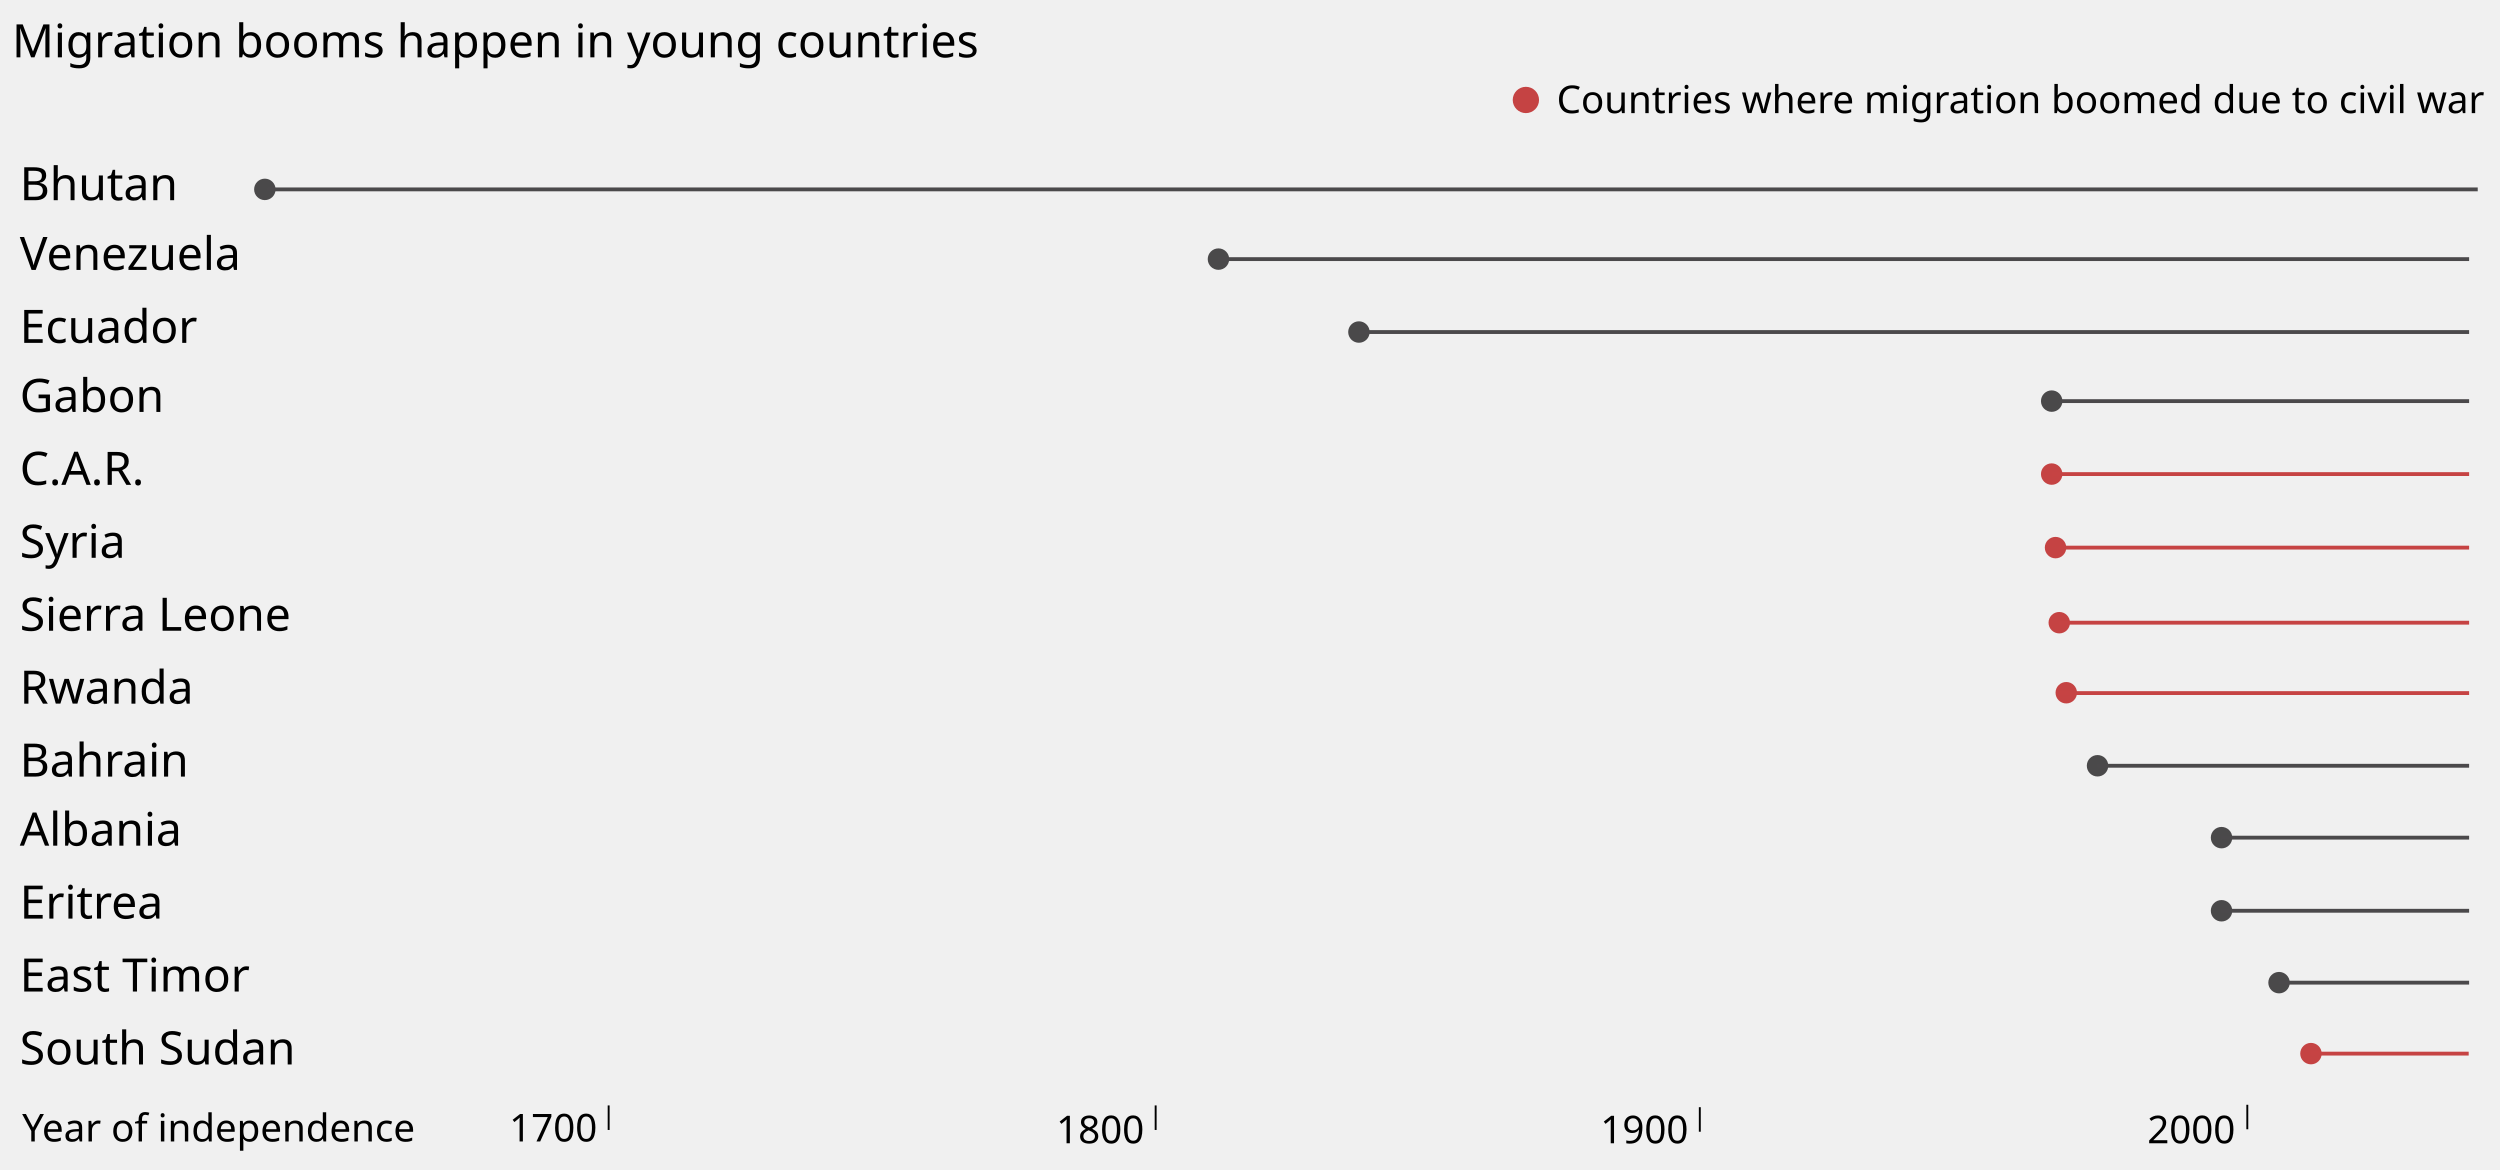
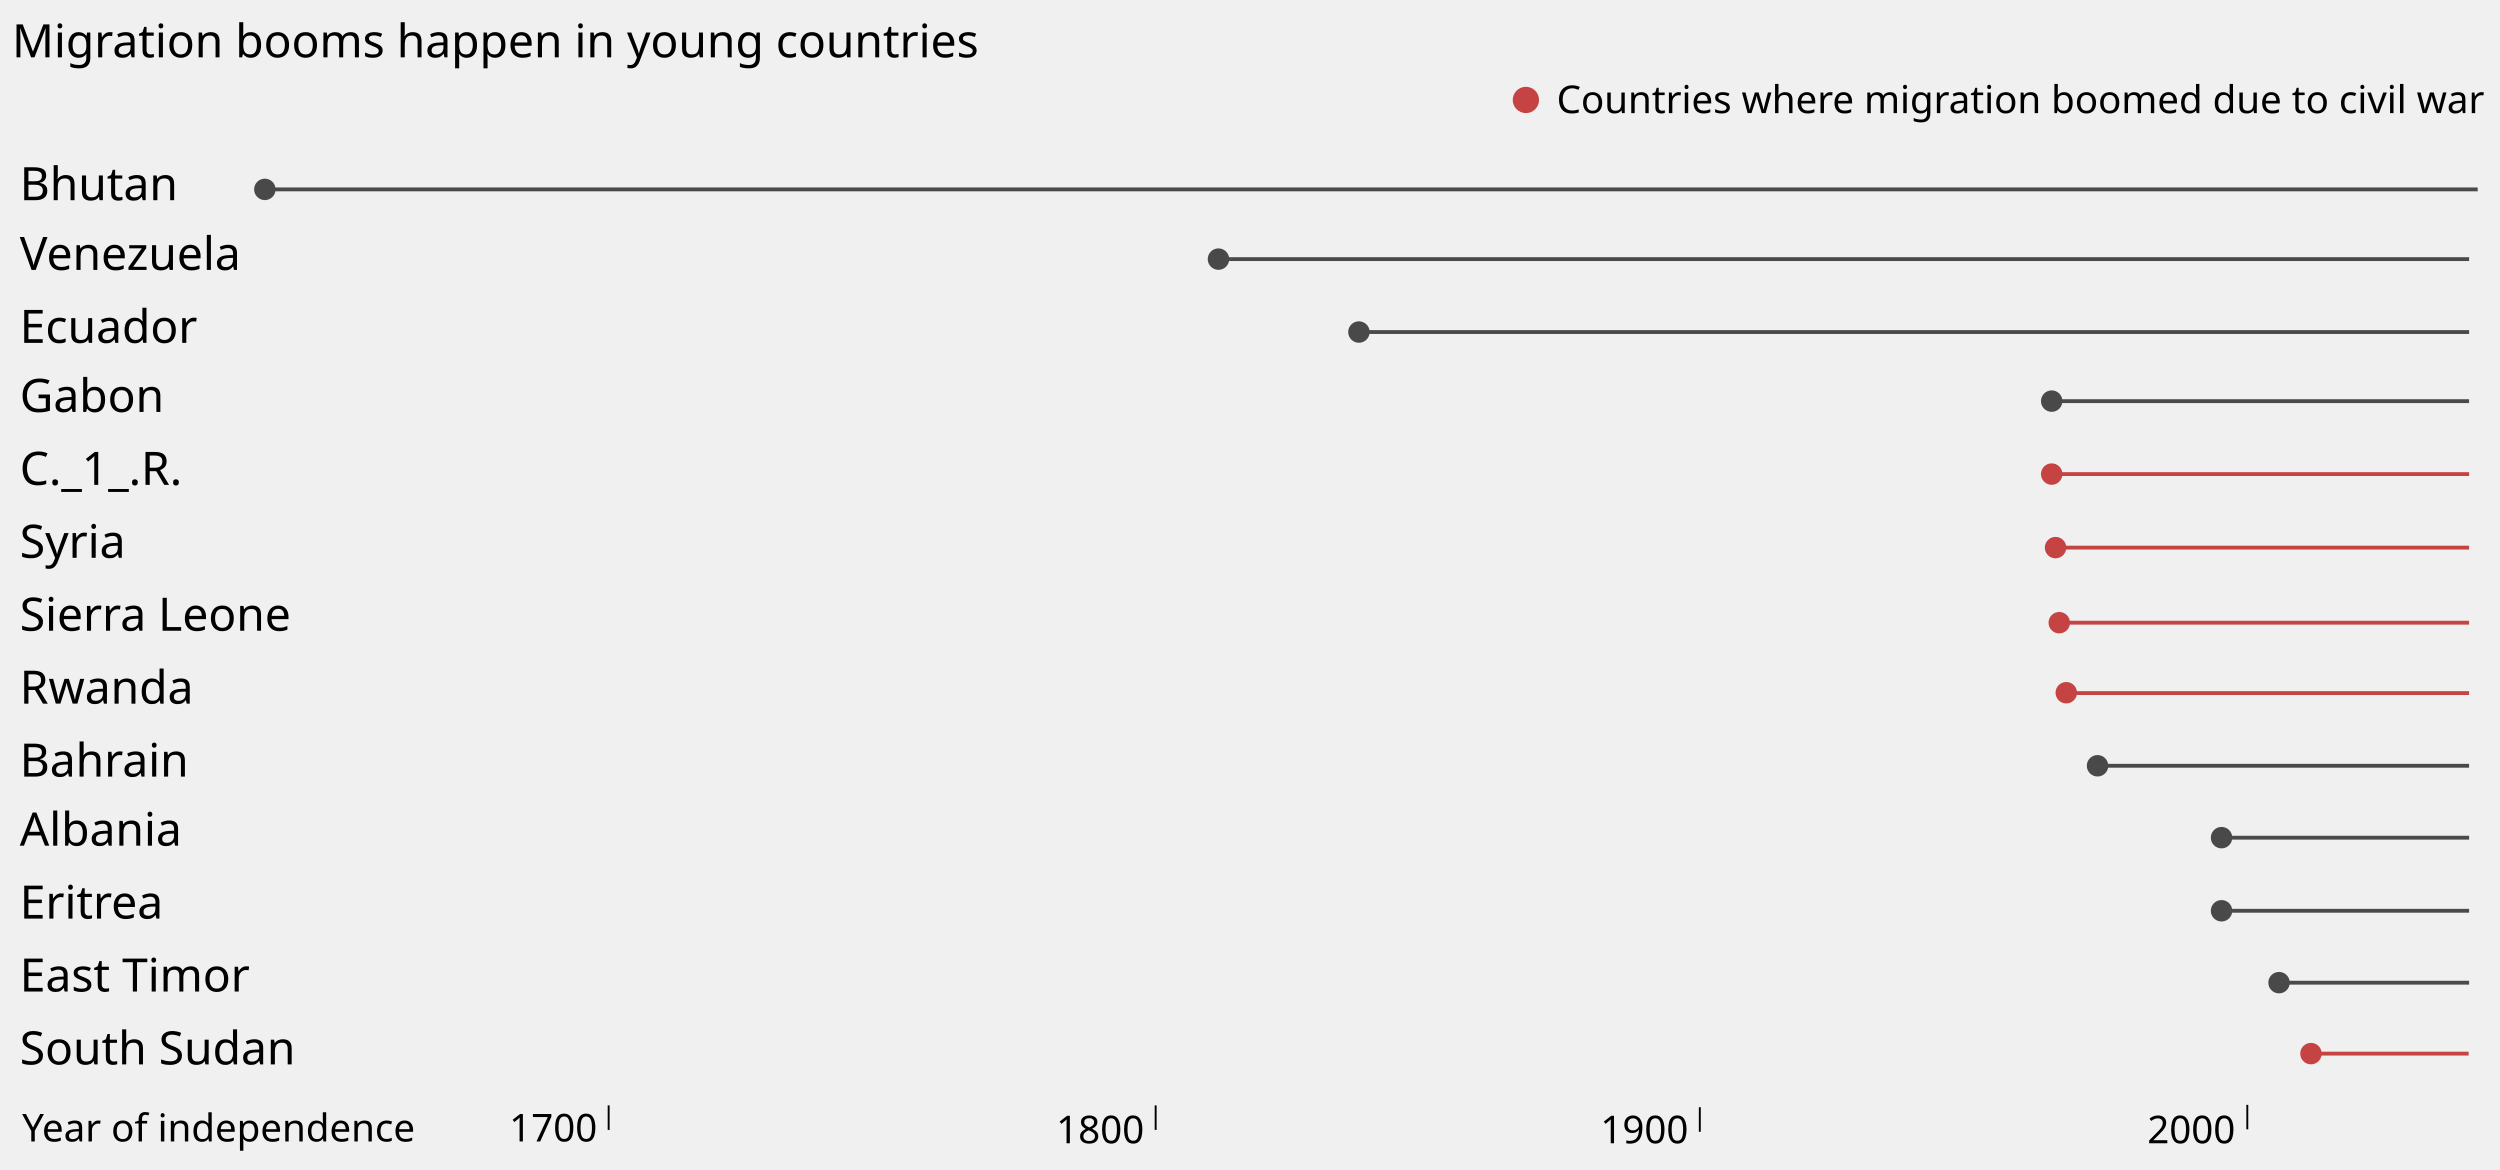
- <svg xmlns="http://www.w3.org/2000/svg" version="1.1" id="Layer_1" x="0px" y="0px" viewBox="0 0 650 304.1" style="enable-background:new 0 0 650 304.1;" xml:space="preserve">
-   <style type="text/css">
- 	.st0{fill:none;stroke:#000000;stroke-width:0.5;stroke-miterlimit:10;}
- 	.st1{fill:#4A494A;}
- 	.st2{fill:none;stroke:#4B494B;stroke-miterlimit:10;}
- 	.st3{fill:#C54343;}
- 	.st4{fill:none;stroke:#C64343;stroke-miterlimit:10;}
- 	.st5{fill:#FFFFFF;}
- 	.st6{font-family:'IBMPlexSerif-SemiBold';}
- 	.st7{font-size:12px;}
- 	.st8{font-family:'IBMPlexSerif';}
- 	.st9{font-family:'IBMPlexSerif-Light';}
- 	.st10{font-size:10px;}
- </style>
-   <text transform="matrix(1 0 0 1 3.1424 14.8989)" class="st6 st7">Migration booms happen in young countries</text>
-   <line class="st0" x1="158.25" y1="287.41" x2="158.25" y2="293.79" />
-   <line class="st0" x1="300.47" y1="287.41" x2="300.47" y2="293.79" />
-   <line class="st0" x1="441.95" y1="287.87" x2="441.95" y2="294.25" />
-   <line class="st0" x1="584.3" y1="287.24" x2="584.3" y2="293.61" />
-   <g>
-     <circle class="st1" cx="316.8" cy="67.37" r="2.79" />
-     <text transform="matrix(1 0 0 1 5.1428 70.1829)" class="st8 st7">Venezuela</text>
-     <line class="st2" x1="316.8" y1="67.37" x2="641.97" y2="67.37" />
-   </g>
-   <g>
-     <circle class="st1" cx="353.32" cy="86.33" r="2.79" />
-     <text transform="matrix(1 0 0 1 5.1429 89.1441)" class="st8 st7">Ecuador</text>
-     <line class="st2" x1="353.32" y1="86.33" x2="641.97" y2="86.33" />
-   </g>
-   <g>
-     <circle class="st1" cx="533.44" cy="104.29" r="2.79" />
-     <text transform="matrix(1 0 0 1 5.1428 107.1047)" class="st8 st7">Gabon</text>
-     <line class="st2" x1="535.41" y1="104.29" x2="641.97" y2="104.29" />
-   </g>
-   <g>
-     <circle class="st1" cx="545.36" cy="199.1" r="2.79" />
-     <text transform="matrix(1 0 0 1 5.1428 201.909)" class="st8 st7">Bahrain</text>
-     <line class="st2" x1="545.36" y1="199.1" x2="641.97" y2="199.1" />
-   </g>
-   <g>
-     <circle class="st1" cx="577.6" cy="217.79" r="2.79" />
-     <text transform="matrix(1 0 0 1 5.1429 219.8698)" class="st8 st7">Albania</text>
-     <line class="st2" x1="577.6" y1="217.79" x2="641.97" y2="217.79" />
-   </g>
-   <g>
-     <circle class="st1" cx="577.6" cy="236.8" r="2.79" />
-     <text transform="matrix(1 0 0 1 5.1429 238.8308)" class="st8 st7">Eritrea</text>
-     <line class="st2" x1="577.6" y1="236.8" x2="641.97" y2="236.8" />
-   </g>
-   <g>
-     <circle class="st1" cx="592.55" cy="255.49" r="2.79" />
-     <text transform="matrix(1 0 0 1 5.1428 257.7915)" class="st8 st7">East Timor</text>
-     <line class="st2" x1="592.55" y1="255.49" x2="641.97" y2="255.49" />
-   </g>
-   <g>
-     <circle class="st3" cx="533.44" cy="123.26" r="2.79" />
-     <text transform="matrix(1 0 0 1 5.1428 126.0656)" class="st8 st7">C.A.R.</text>
-     <line class="st4" x1="533.44" y1="123.26" x2="641.97" y2="123.26" />
-   </g>
-   <g>
-     <circle class="st3" cx="534.44" cy="142.38" r="2.79" />
-     <text transform="matrix(1 0 0 1 5.1429 145.0265)" class="st8 st7">Syria</text>
-     <line class="st4" x1="535.41" y1="142.38" x2="641.97" y2="142.38" />
-   </g>
-   <g>
-     <circle class="st3" cx="535.41" cy="161.9" r="2.79" />
-     <text transform="matrix(1 0 0 1 5.1429 163.9873)" class="st8 st7">Sierra Leone</text>
-     <line class="st4" x1="535.41" y1="161.9" x2="641.97" y2="161.9" />
-   </g>
-   <g>
-     <circle class="st3" cx="537.23" cy="180.11" r="2.79" />
-     <text transform="matrix(1 0 0 1 5.1428 182.9484)" class="st8 st7">Rwanda</text>
-     <line class="st4" x1="535.41" y1="180.2" x2="641.97" y2="180.2" />
-   </g>
-   <g>
-     <circle class="st3" cx="600.85" cy="273.94" r="2.79" />
-     <text transform="matrix(1 0 0 1 5.1429 276.7523)" class="st8 st7">South Sudan</text>
-     <line class="st4" x1="600.85" y1="273.94" x2="641.86" y2="273.94" />
-   </g>
-   <g>
-     <circle class="st1" cx="68.86" cy="49.24" r="2.79" />
-     <line class="st2" x1="69.46" y1="49.24" x2="644.21" y2="49.24" />
-     <text transform="matrix(1 0 0 1 5.143 52.0513)" class="st8 st7">Bhutan</text>
-   </g>
-   <text transform="matrix(1 0 0 1 5.7596 296.7869)" class="st9 st10">Year of independence</text>
-   <text transform="matrix(1 0 0 1 132.4032 296.7871)" class="st9 st10">1700</text>
-   <text transform="matrix(1 0 0 1 274.6161 297.2542)" class="st9 st10">1800</text>
-   <text transform="matrix(1 0 0 1 416.1005 297.2543)" class="st9 st10">1900</text>
-   <text transform="matrix(1 0 0 1 558.2974 297.2542)" class="st9 st10">2000</text>
-   <circle class="st3" cx="396.73" cy="25.99" r="3.42" />
-   <text transform="matrix(1 0 0 1 404.734 29.4146)" class="st9 st10">Countries where migration boomed due to civil war</text>
+ <svg xmlns="http://www.w3.org/2000/svg" viewBox="0 0 650 304.1">
+   <style>.K{font-size:12px}.L{fill:none}.M{stroke-miterlimit:10}.N{font-family:IBMPlexSerif}.O{fill:#4a494a}.P{stroke:#4b494b}.Q{fill:#c54343}.R{font-family:IBMPlexSerif-Light}.S{font-size:10px}.T{stroke:#c64343}</style>
+   <text transform="translate(3.142 14.899)" font-family="IBMPlexSerif-SemiBold" class="K">Migration booms happen in young countries</text>
+   <path d="M158.25 287.4v6.38m142.22-6.38v6.38m141.48-5.9v6.38m142.35-7v6.37" stroke="#000" stroke-width=".5" class="L M" />
+   <circle cx="316.8" cy="67.37" r="2.79" class="O" />
+   <text transform="translate(5.143 70.183)" class="K N">Venezuela</text>
+   <path d="M316.8 67.37h325.17" class="L M P" />
+   <circle cx="353.32" cy="86.33" r="2.79" class="O" />
+   <text transform="translate(5.143 89.144)" class="K N">Ecuador</text>
+   <path d="M353.32 86.33h288.65" class="L M P" />
+   <circle cx="533.44" cy="104.29" r="2.79" class="O" />
+   <text transform="translate(5.143 107.105)" class="K N">Gabon</text>
+   <path d="M535.4 104.3h106.56" class="L M P" />
+   <circle cx="545.36" cy="199.1" r="2.79" class="O" />
+   <text transform="translate(5.143 201.909)" class="K N">Bahrain</text>
+   <path d="M545.36 199.1h96.6" class="L M P" />
+   <circle cx="577.6" cy="217.79" r="2.79" class="O" />
+   <text transform="translate(5.143 219.87)" class="K N">Albania</text>
+   <path d="M577.6 217.8h64.37" class="L M P" />
+   <circle cx="577.6" cy="236.8" r="2.79" class="O" />
+   <text transform="translate(5.143 238.831)" class="K N">Eritrea</text>
+   <path d="M577.6 236.8h64.37" class="L M P" />
+   <circle cx="592.55" cy="255.49" r="2.79" class="O" />
+   <text transform="translate(5.143 257.791)" class="K N">East Timor</text>
+   <path d="M592.55 255.5h49.42" class="L M P" />
+   <circle cx="533.44" cy="123.26" r="2.79" class="Q" />
+   <text transform="translate(5.143 126.066)" class="K N">C._1_.R.</text>
+   <path d="M533.44 123.26h108.53" class="L M T" />
+   <circle cx="534.44" cy="142.38" r="2.79" class="Q" />
+   <text transform="translate(5.143 145.027)" class="K N">Syria</text>
+   <path d="M535.4 142.38h106.56" class="L M T" />
+   <circle cx="535.41" cy="161.9" r="2.79" class="Q" />
+   <text transform="translate(5.143 163.987)" class="K N">Sierra Leone</text>
+   <path d="M535.4 161.9h106.56" class="L M T" />
+   <circle cx="537.23" cy="180.11" r="2.79" class="Q" />
+   <text transform="translate(5.143 182.948)" class="K N">Rwanda</text>
+   <path d="M535.4 180.2h106.56" class="L M T" />
+   <circle cx="600.85" cy="273.94" r="2.79" class="Q" />
+   <text transform="translate(5.143 276.752)" class="K N">South Sudan</text>
+   <path d="M600.85 273.94h41" class="L M T" />
+   <circle cx="68.86" cy="49.24" r="2.79" class="O" />
+   <path d="M69.46 49.24H644.2" class="L M P" />
+   <text transform="translate(5.143 52.051)" class="K N">Bhutan</text>
+   <text transform="translate(5.76 296.787)" class="R S">Year of independence</text>
+   <text transform="translate(132.403 296.787)" class="R S">1700</text>
+   <text transform="translate(274.616 297.254)" class="R S">1800</text>
+   <text transform="translate(416.101 297.254)" class="R S">1900</text>
+   <text transform="translate(558.297 297.254)" class="R S">2000</text>
+   <circle cx="396.73" cy="25.99" r="3.42" class="Q" />
+   <text transform="translate(404.734 29.415)" class="R S">Countries where migration boomed due to civil war</text>
</svg>
